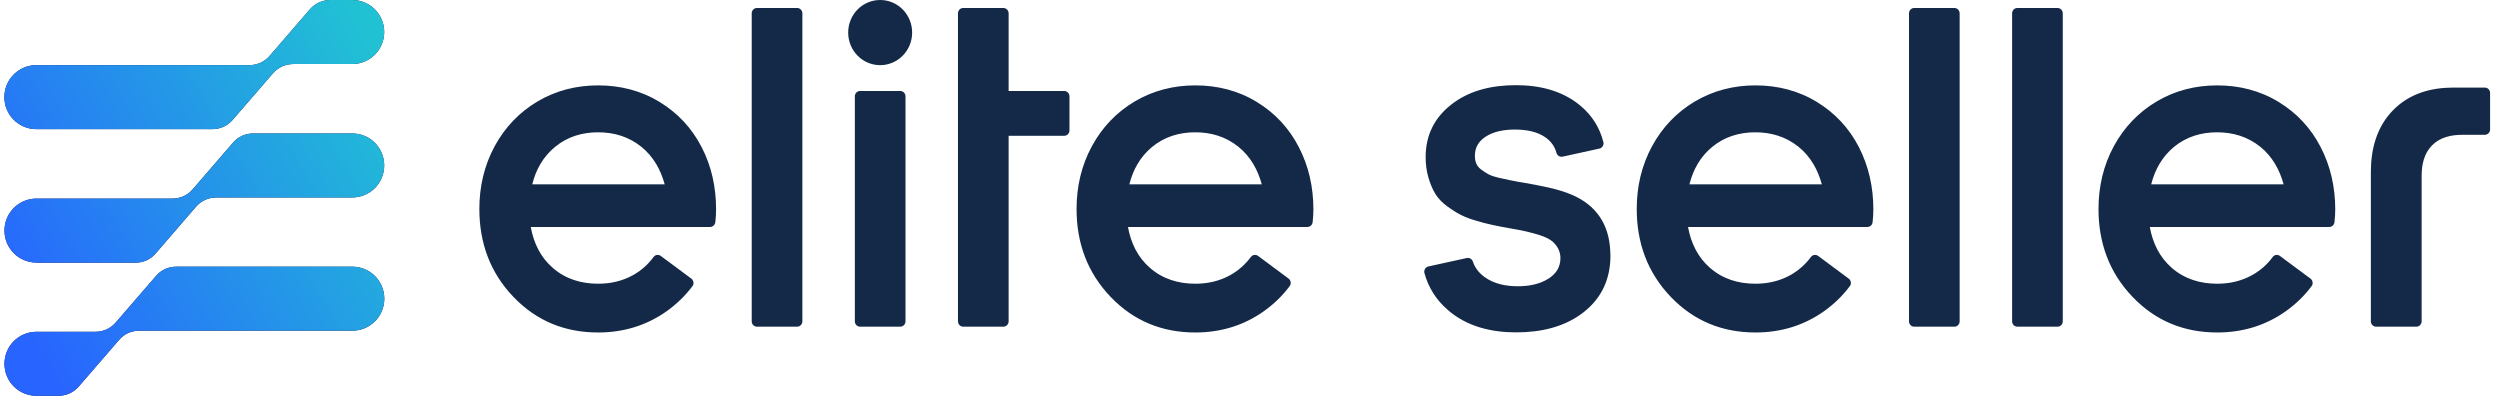
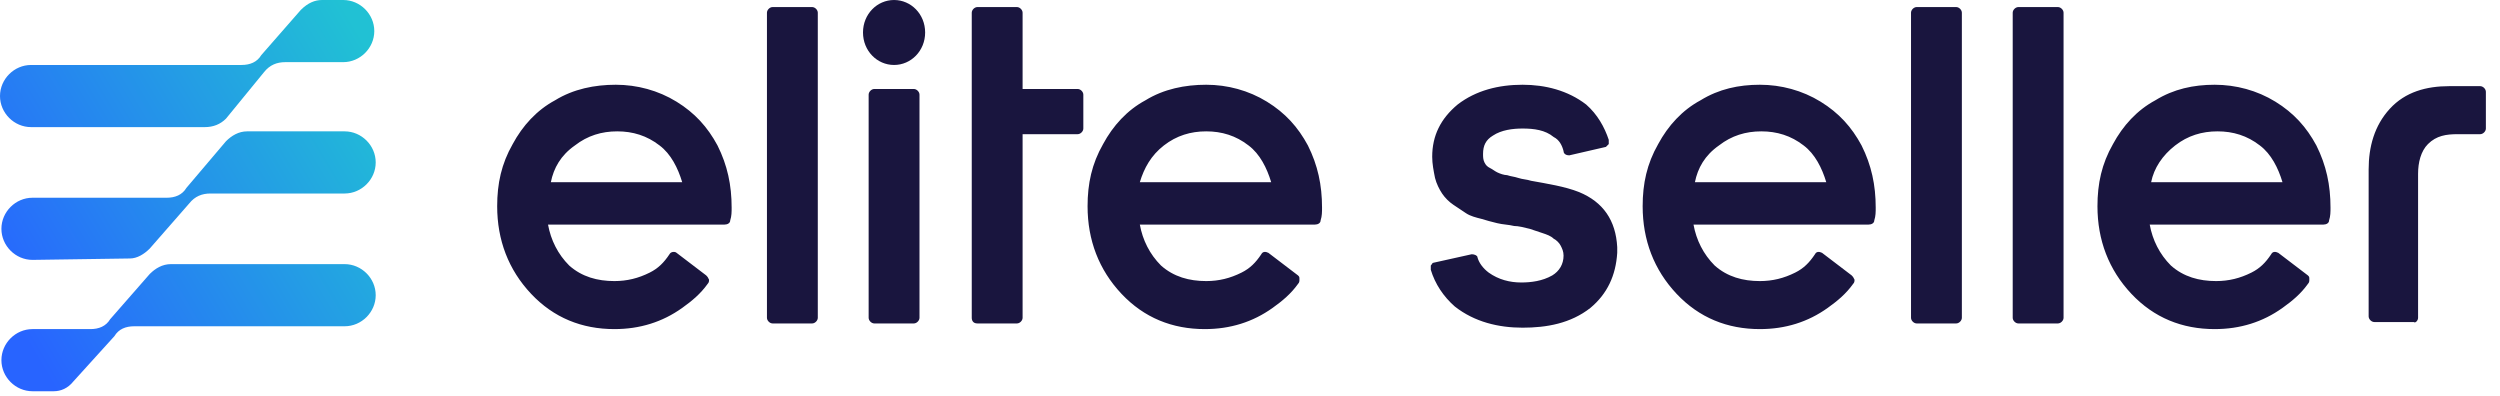
- <svg xmlns="http://www.w3.org/2000/svg" width="175" height="28" viewBox="0 0 175 28" fill="none">
-   <path d="M2.555 18.381C1.314 18.381 0.312 17.38 0.312 16.141C0.312 14.901 1.314 13.9 2.555 13.9L11.219 13.9L12.051 13.9C12.629 13.9 13.13 13.669 13.5 13.238L16.298 10.003C16.675 9.564 17.169 9.341 17.755 9.341L24.653 9.341C25.894 9.341 26.896 10.342 26.896 11.582C26.896 12.822 25.894 13.823 24.653 13.823L20.175 13.823L17.469 13.823L15.165 13.823C14.587 13.823 14.086 14.046 13.708 14.485L10.91 17.727C10.533 18.166 10.039 18.389 9.461 18.389L2.555 18.389L2.555 18.381ZM23.142 2.7612e-05L24.653 2.75459e-05C25.894 2.74917e-05 26.896 1.001 26.896 2.241C26.896 3.481 25.894 4.482 24.653 4.482L20.552 4.482C19.974 4.482 19.473 4.713 19.096 5.144L16.298 8.378C15.92 8.817 15.419 9.041 14.841 9.041C10.741 9.041 6.648 9.041 2.548 9.041C1.307 9.041 0.305 8.04 0.305 6.8C0.305 5.56 1.307 4.559 2.548 4.559L2.555 4.559L17.439 4.559C18.017 4.559 18.518 4.328 18.888 3.897L21.685 0.662C22.063 0.231 22.564 2.76372e-05 23.142 2.7612e-05ZM4.066 27.707L2.555 27.707C1.314 27.707 0.312 26.706 0.312 25.466C0.312 24.226 1.314 23.225 2.555 23.225L6.663 23.225C7.241 23.225 7.742 22.994 8.112 22.563L10.91 19.329C11.288 18.89 11.781 18.666 12.367 18.666C16.467 18.666 20.56 18.666 24.66 18.666C25.901 18.666 26.903 19.668 26.903 20.907C26.903 22.147 25.901 23.148 24.66 23.148L24.653 23.148L9.77 23.148C9.191 23.148 8.69 23.372 8.321 23.811L5.523 27.045C5.145 27.476 4.644 27.707 4.066 27.707Z" fill="#19153E" />
-   <path d="M2.555 18.381C1.314 18.381 0.312 17.38 0.312 16.141C0.312 14.901 1.314 13.9 2.555 13.9L11.219 13.9L12.051 13.9C12.629 13.9 13.13 13.669 13.5 13.238L16.298 10.003C16.675 9.564 17.169 9.341 17.755 9.341L24.653 9.341C25.894 9.341 26.896 10.342 26.896 11.582C26.896 12.822 25.894 13.823 24.653 13.823L20.175 13.823L17.469 13.823L15.165 13.823C14.587 13.823 14.086 14.046 13.708 14.485L10.91 17.727C10.533 18.166 10.039 18.389 9.461 18.389L2.555 18.389L2.555 18.381ZM23.142 2.7612e-05L24.653 2.75459e-05C25.894 2.74917e-05 26.896 1.001 26.896 2.241C26.896 3.481 25.894 4.482 24.653 4.482L20.552 4.482C19.974 4.482 19.473 4.713 19.096 5.144L16.298 8.378C15.92 8.817 15.419 9.041 14.841 9.041C10.741 9.041 6.648 9.041 2.548 9.041C1.307 9.041 0.305 8.04 0.305 6.8C0.305 5.56 1.307 4.559 2.548 4.559L2.555 4.559L17.439 4.559C18.017 4.559 18.518 4.328 18.888 3.897L21.685 0.662C22.063 0.231 22.564 2.76372e-05 23.142 2.7612e-05ZM4.066 27.707L2.555 27.707C1.314 27.707 0.312 26.706 0.312 25.466C0.312 24.226 1.314 23.225 2.555 23.225L6.663 23.225C7.241 23.225 7.742 22.994 8.112 22.563L10.91 19.329C11.288 18.89 11.781 18.666 12.367 18.666C16.467 18.666 20.56 18.666 24.66 18.666C25.901 18.666 26.903 19.668 26.903 20.907C26.903 22.147 25.901 23.148 24.66 23.148L24.653 23.148L9.77 23.148C9.191 23.148 8.69 23.372 8.321 23.811L5.523 27.045C5.145 27.476 4.644 27.707 4.066 27.707Z" fill="url(#paint0_linear)" />
-   <path fill-rule="evenodd" clip-rule="evenodd" d="M169.514 22.493L169.514 12.314C169.514 11.534 169.679 10.745 170.242 10.179C170.798 9.605 171.587 9.437 172.353 9.437L173.938 9.437C174.141 9.437 174.306 9.268 174.306 9.062L174.306 6.505C174.306 6.299 174.141 6.13 173.938 6.13L171.737 6.13C170.152 6.13 168.65 6.551 167.508 7.722C166.366 8.893 165.96 10.432 165.96 12.054L165.96 22.493C165.96 22.7 166.126 22.868 166.329 22.868L169.153 22.868C169.348 22.868 169.514 22.7 169.514 22.493ZM61.612 4.64573e-05C62.851 4.64031e-05 63.85 1.018 63.85 2.281C63.85 3.544 62.844 4.561 61.612 4.561C60.372 4.561 59.373 3.544 59.373 2.281C59.373 1.018 60.372 4.65115e-05 61.612 4.64573e-05ZM67.058 22.493L67.058 0.934C67.058 0.727 67.223 0.559 67.426 0.559L70.236 0.559C70.438 0.559 70.604 0.727 70.604 0.934L70.604 6.368L74.495 6.368C74.698 6.368 74.863 6.536 74.863 6.743L74.863 9.131C74.863 9.337 74.698 9.506 74.495 9.506L70.604 9.506L70.604 22.493C70.604 22.7 70.438 22.868 70.236 22.868L67.426 22.868C67.223 22.868 67.058 22.7 67.058 22.493ZM52.62 22.493L52.62 0.934C52.62 0.727 52.785 0.559 52.988 0.559L55.798 0.559C56 0.559 56.166 0.727 56.166 0.934L56.166 22.493C56.166 22.7 56 22.868 55.798 22.868L52.988 22.868C52.785 22.868 52.62 22.7 52.62 22.493ZM59.839 22.493L59.839 6.743C59.839 6.536 60.004 6.368 60.207 6.368L63.017 6.368C63.219 6.368 63.385 6.536 63.385 6.743L63.385 22.493C63.385 22.7 63.219 22.868 63.017 22.868L60.207 22.868C60.004 22.868 59.839 22.7 59.839 22.493ZM79.055 12.904L88.324 12.904C88.039 11.863 87.528 10.952 86.687 10.271C85.808 9.567 84.786 9.261 83.667 9.261C82.555 9.261 81.519 9.567 80.647 10.286C79.821 10.967 79.317 11.863 79.055 12.904ZM78.957 15.888C79.16 17.006 79.633 18.001 80.497 18.751C81.398 19.539 82.495 19.86 83.674 19.86C84.546 19.86 85.372 19.677 86.138 19.248C86.702 18.927 87.175 18.506 87.558 17.993C87.678 17.825 87.904 17.794 88.069 17.917L90.202 19.501C90.285 19.562 90.33 19.646 90.345 19.753C90.36 19.86 90.338 19.952 90.27 20.037C89.774 20.702 89.173 21.284 88.475 21.782C87.04 22.799 85.425 23.274 83.674 23.274C81.361 23.274 79.37 22.478 77.748 20.787C76.11 19.08 75.359 16.998 75.359 14.626C75.359 13.072 75.697 11.58 76.441 10.217C77.162 8.901 78.153 7.86 79.43 7.102C80.737 6.329 82.165 5.977 83.674 5.977C85.214 5.977 86.672 6.337 87.994 7.148C89.256 7.921 90.232 8.97 90.916 10.294C91.622 11.656 91.938 13.126 91.938 14.664C91.938 14.962 91.915 15.261 91.885 15.552C91.862 15.743 91.705 15.888 91.517 15.888L78.957 15.888ZM37.258 12.904L46.528 12.904C46.242 11.863 45.732 10.952 44.89 10.271C44.011 9.567 42.982 9.261 41.87 9.261C40.751 9.261 39.722 9.567 38.851 10.286C38.024 10.967 37.514 11.863 37.258 12.904ZM37.153 15.888C37.356 17.006 37.829 18.001 38.693 18.751C39.594 19.539 40.691 19.86 41.87 19.86C42.742 19.86 43.568 19.677 44.334 19.248C44.898 18.927 45.371 18.506 45.747 17.993C45.867 17.825 46.1 17.794 46.257 17.917L48.391 19.501C48.473 19.562 48.519 19.646 48.541 19.753C48.556 19.86 48.533 19.952 48.466 20.037C47.97 20.702 47.369 21.284 46.671 21.782C45.236 22.799 43.621 23.274 41.87 23.274C39.557 23.274 37.566 22.478 35.944 20.787C34.306 19.08 33.555 16.998 33.555 14.626C33.555 13.072 33.893 11.58 34.636 10.217C35.358 8.901 36.349 7.86 37.626 7.102C38.933 6.329 40.361 5.977 41.87 5.977C43.41 5.977 44.868 6.337 46.19 7.148C47.452 7.921 48.428 8.97 49.112 10.294C49.818 11.656 50.126 13.126 50.126 14.664C50.126 14.962 50.103 15.261 50.074 15.552C50.051 15.743 49.893 15.888 49.705 15.888L37.153 15.888ZM110.898 21.82C109.538 22.907 107.833 23.266 106.135 23.266C104.415 23.266 102.717 22.876 101.373 21.72C100.531 21.001 99.99 20.128 99.713 19.126C99.683 19.019 99.698 18.919 99.75 18.827C99.803 18.735 99.885 18.674 99.99 18.651L102.672 18.062C102.853 18.024 103.033 18.123 103.1 18.307C103.243 18.735 103.514 19.095 103.912 19.386C104.588 19.884 105.429 20.037 106.255 20.037C106.999 20.037 107.773 19.906 108.411 19.493C108.93 19.156 109.23 18.697 109.23 18.07C109.23 17.817 109.17 17.572 109.042 17.35C108.922 17.144 108.764 16.968 108.577 16.83C108.351 16.669 108.043 16.547 107.78 16.462C107.472 16.363 107.149 16.271 106.834 16.202C106.458 16.118 106.075 16.049 105.692 15.98C105.301 15.911 104.911 15.842 104.528 15.758C104.145 15.682 103.769 15.575 103.393 15.467C103.01 15.36 102.612 15.223 102.252 15.039C101.921 14.87 101.606 14.664 101.305 14.442C100.99 14.212 100.697 13.929 100.486 13.592C100.268 13.248 100.118 12.85 99.998 12.46C99.855 11.985 99.795 11.495 99.795 10.998C99.795 9.49 100.389 8.273 101.553 7.347C102.86 6.306 104.483 5.962 106.113 5.962C107.743 5.962 109.358 6.329 110.642 7.409C111.469 8.105 111.987 8.962 112.235 9.942C112.265 10.041 112.25 10.141 112.19 10.233C112.137 10.324 112.055 10.378 111.957 10.401L109.38 10.967C109.193 11.006 109.005 10.891 108.952 10.699C108.84 10.286 108.607 9.934 108.231 9.651C107.608 9.192 106.789 9.069 106.038 9.069C105.339 9.069 104.565 9.184 103.972 9.582C103.506 9.896 103.243 10.317 103.243 10.898C103.243 11.09 103.273 11.289 103.341 11.457C103.416 11.633 103.544 11.763 103.694 11.878C103.859 12.001 104.032 12.108 104.205 12.207C104.423 12.314 104.685 12.391 104.918 12.444C105.189 12.506 105.459 12.567 105.73 12.62C106.038 12.689 106.346 12.735 106.654 12.789C107.705 12.973 109.057 13.21 110.041 13.638C111.724 14.365 112.618 15.674 112.716 17.526C112.723 17.656 112.731 17.787 112.731 17.917C112.723 19.524 112.13 20.832 110.898 21.82ZM133.629 22.493L133.629 0.934C133.629 0.727 133.794 0.559 133.997 0.559L136.807 0.559C137.009 0.559 137.175 0.727 137.175 0.934L137.175 22.493C137.175 22.7 137.009 22.868 136.807 22.868L133.997 22.868C133.794 22.868 133.629 22.7 133.629 22.493ZM140.848 22.493L140.848 0.934C140.848 0.727 141.013 0.559 141.216 0.559L144.026 0.559C144.228 0.559 144.394 0.727 144.394 0.934L144.394 22.493C144.394 22.7 144.228 22.868 144.026 22.868L141.216 22.868C141.013 22.868 140.848 22.7 140.848 22.493ZM150.584 12.904L159.853 12.904C159.568 11.863 159.057 10.952 158.216 10.271C157.337 9.567 156.308 9.261 155.196 9.261C154.084 9.261 153.047 9.567 152.176 10.286C151.357 10.967 150.846 11.863 150.584 12.904ZM150.486 15.888C150.689 17.006 151.162 18.001 152.026 18.751C152.927 19.539 154.024 19.86 155.203 19.86C156.075 19.86 156.901 19.677 157.667 19.248C158.238 18.927 158.711 18.506 159.087 17.993C159.207 17.825 159.433 17.794 159.598 17.917L161.731 19.501C161.814 19.562 161.866 19.646 161.881 19.753C161.897 19.86 161.874 19.952 161.806 20.037C161.311 20.702 160.71 21.284 160.011 21.782C158.576 22.799 156.961 23.274 155.211 23.274C152.897 23.274 150.907 22.478 149.284 20.787C147.646 19.08 146.895 16.998 146.895 14.626C146.895 13.072 147.233 11.58 147.977 10.217C148.698 8.901 149.69 7.86 150.967 7.102C152.274 6.329 153.701 5.977 155.203 5.977C156.743 5.977 158.201 6.337 159.523 7.148C160.785 7.921 161.761 8.97 162.445 10.294C163.151 11.656 163.467 13.126 163.467 14.664C163.467 14.962 163.444 15.261 163.414 15.552C163.391 15.743 163.241 15.888 163.046 15.888L150.486 15.888ZM118.26 12.904L127.529 12.904C127.244 11.863 126.733 10.952 125.892 10.271C125.013 9.567 123.984 9.261 122.872 9.261C121.76 9.261 120.723 9.567 119.852 10.286C119.026 10.967 118.522 11.863 118.26 12.904ZM118.162 15.888C118.365 17.006 118.838 18.001 119.702 18.751C120.603 19.539 121.7 19.86 122.879 19.86C123.751 19.86 124.577 19.677 125.343 19.248C125.907 18.927 126.38 18.506 126.763 17.993C126.883 17.825 127.109 17.794 127.274 17.917L129.407 19.501C129.49 19.562 129.543 19.646 129.558 19.753C129.573 19.853 129.55 19.952 129.482 20.037C128.987 20.702 128.386 21.284 127.687 21.782C126.252 22.799 124.637 23.274 122.887 23.274C120.573 23.274 118.583 22.478 116.96 20.787C115.322 19.08 114.571 16.998 114.571 14.626C114.571 13.072 114.909 11.58 115.653 10.217C116.374 8.901 117.366 7.86 118.643 7.102C119.95 6.329 121.377 5.977 122.879 5.977C124.419 5.977 125.877 6.337 127.199 7.148C128.461 7.921 129.437 8.97 130.121 10.294C130.82 11.656 131.135 13.126 131.135 14.664C131.135 14.962 131.112 15.261 131.082 15.552C131.06 15.743 130.91 15.888 130.714 15.888L118.162 15.888Z" fill="#142948" />
-   <defs>
-     <linearGradient id="paint0_linear" x1="0.305" y1="21" x2="27.305" y2="5" gradientUnits="userSpaceOnUse">
-       <stop stop-color="#2864FF" />
-       <stop offset="1" stop-color="#21C1D4" />
-     </linearGradient>
-   </defs>
+ <svg xmlns="http://www.w3.org/2000/svg" version="1.1" id="Layer_1" x="0px" y="0px" viewBox="0 0 177 28" style="enable-background:new 0 0 177 28;" xml:space="preserve">
+   <style type="text/css">
+ 	.st0{fill:url(#SVGID_1_);}
+ 	.st1{fill-rule:evenodd;clip-rule:evenodd;fill:#19153E;}
+ </style>
+   <linearGradient id="SVGID_1_" gradientUnits="userSpaceOnUse" x1="0.322" y1="6.346" x2="27.322" y2="22.346" gradientTransform="matrix(1 0 0 -1 0 27.89)">
+     <stop offset="0" style="stop-color:#2864FF" />
+     <stop offset="1" style="stop-color:#21C1D4" />
+   </linearGradient>
+   <path class="st0" d="M2.3,18.4c-1.2,0-2.2-1-2.2-2.2c0-1.2,1-2.2,2.2-2.2h8.7h0.8c0.6,0,1.1-0.2,1.4-0.7L16,10  c0.4-0.4,0.9-0.7,1.5-0.7h6.9c1.2,0,2.2,1,2.2,2.2s-1,2.2-2.2,2.2h-4.5h-2.7h-2.3c-0.6,0-1.1,0.2-1.5,0.7l-2.8,3.2  c-0.4,0.4-0.9,0.7-1.4,0.7L2.3,18.4L2.3,18.4z M22.8,0l1.5,0c1.2,0,2.2,1,2.2,2.2s-1,2.2-2.2,2.2h-4.1c-0.6,0-1.1,0.2-1.5,0.7  L16,8.4C15.6,8.8,15.1,9,14.5,9C10.4,9,6.3,9,2.2,9C1,9,0,8,0,6.8s1-2.2,2.2-2.2h0h14.9c0.6,0,1.1-0.2,1.4-0.7l2.8-3.2  C21.8,0.2,22.3,0,22.8,0z M3.8,27.7H2.3c-1.2,0-2.2-1-2.2-2.2c0-1.2,1-2.2,2.2-2.2h4.1c0.6,0,1.1-0.2,1.4-0.7l2.8-3.2  c0.4-0.4,0.9-0.7,1.5-0.7c4.1,0,8.2,0,12.3,0c1.2,0,2.2,1,2.2,2.2c0,1.2-1,2.2-2.2,2.2h0H9.5c-0.6,0-1.1,0.2-1.4,0.7L5.2,27  C4.8,27.5,4.3,27.7,3.8,27.7z" />
+   <path class="st1" d="M171.2,22.5V12.3c0-0.8,0.2-1.6,0.7-2.1c0.6-0.6,1.3-0.7,2.1-0.7h1.6c0.2,0,0.4-0.2,0.4-0.4V6.5  c0-0.2-0.2-0.4-0.4-0.4h-2.2c-1.6,0-3.1,0.4-4.2,1.6c-1.1,1.2-1.5,2.7-1.5,4.3v10.4c0,0.2,0.2,0.4,0.4,0.4h2.8  C171,22.9,171.2,22.7,171.2,22.5z M63.3,0c1.2,0,2.2,1,2.2,2.3c0,1.3-1,2.3-2.2,2.3c-1.2,0-2.2-1-2.2-2.3C61.1,1,62.1,0,63.3,0z   M68.8,22.5V0.9c0-0.2,0.2-0.4,0.4-0.4h2.8c0.2,0,0.4,0.2,0.4,0.4v5.4h3.9c0.2,0,0.4,0.2,0.4,0.4v2.4c0,0.2-0.2,0.4-0.4,0.4h-3.9v13  c0,0.2-0.2,0.4-0.4,0.4h-2.8C68.9,22.9,68.8,22.7,68.8,22.5z M54.3,22.5V0.9c0-0.2,0.2-0.4,0.4-0.4h2.8c0.2,0,0.4,0.2,0.4,0.4v21.6  c0,0.2-0.2,0.4-0.4,0.4h-2.8C54.5,22.9,54.3,22.7,54.3,22.5z M61.5,22.5V6.7c0-0.2,0.2-0.4,0.4-0.4h2.8c0.2,0,0.4,0.2,0.4,0.4v15.8  c0,0.2-0.2,0.4-0.4,0.4h-2.8C61.7,22.9,61.5,22.7,61.5,22.5z M80.7,12.9H90c-0.3-1-0.8-2-1.6-2.6c-0.9-0.7-1.9-1-3-1  c-1.1,0-2.1,0.3-3,1C81.5,11,81,11.9,80.7,12.9z M80.7,15.9c0.2,1.1,0.7,2.1,1.5,2.9c0.9,0.8,2,1.1,3.2,1.1c0.9,0,1.7-0.2,2.5-0.6  c0.6-0.3,1-0.7,1.4-1.3c0.1-0.2,0.3-0.2,0.5-0.1l2.1,1.6c0.1,0.1,0.1,0.1,0.1,0.3c0,0.1,0,0.2-0.1,0.3c-0.5,0.7-1.1,1.2-1.8,1.7  c-1.4,1-3,1.5-4.8,1.5c-2.3,0-4.3-0.8-5.9-2.5c-1.6-1.7-2.4-3.8-2.4-6.2c0-1.6,0.3-3,1.1-4.4c0.7-1.3,1.7-2.4,3-3.1  C82.4,6.3,83.9,6,85.4,6c1.5,0,3,0.4,4.3,1.2c1.3,0.8,2.2,1.8,2.9,3.1c0.7,1.4,1,2.8,1,4.4c0,0.3,0,0.6-0.1,0.9  c0,0.2-0.2,0.3-0.4,0.3H80.7z M39,12.9h9.3c-0.3-1-0.8-2-1.6-2.6c-0.9-0.7-1.9-1-3-1c-1.1,0-2.1,0.3-3,1C39.7,11,39.2,11.9,39,12.9z   M38.8,15.9c0.2,1.1,0.7,2.1,1.5,2.9c0.9,0.8,2,1.1,3.2,1.1c0.9,0,1.7-0.2,2.5-0.6c0.6-0.3,1-0.7,1.4-1.3c0.1-0.2,0.4-0.2,0.5-0.1  l2.1,1.6c0.1,0.1,0.1,0.1,0.2,0.3c0,0.1,0,0.2-0.1,0.3c-0.5,0.7-1.1,1.2-1.8,1.7c-1.4,1-3,1.5-4.8,1.5c-2.3,0-4.3-0.8-5.9-2.5  c-1.6-1.7-2.4-3.8-2.4-6.2c0-1.6,0.3-3,1.1-4.4c0.7-1.3,1.7-2.4,3-3.1C40.6,6.3,42.1,6,43.6,6c1.5,0,3,0.4,4.3,1.2  c1.3,0.8,2.2,1.8,2.9,3.1c0.7,1.4,1,2.8,1,4.4c0,0.3,0,0.6-0.1,0.9c0,0.2-0.2,0.3-0.4,0.3H38.8z M112.6,21.8  c-1.4,1.1-3.1,1.4-4.8,1.4c-1.7,0-3.4-0.4-4.8-1.5c-0.8-0.7-1.4-1.6-1.7-2.6c0-0.1,0-0.2,0-0.3c0.1-0.1,0.1-0.2,0.2-0.2l2.7-0.6  c0.2,0,0.4,0.1,0.4,0.2c0.1,0.4,0.4,0.8,0.8,1.1c0.7,0.5,1.5,0.7,2.3,0.7c0.7,0,1.5-0.1,2.2-0.5c0.5-0.3,0.8-0.8,0.8-1.4  c0-0.3-0.1-0.5-0.2-0.7c-0.1-0.2-0.3-0.4-0.5-0.5c-0.2-0.2-0.5-0.3-0.8-0.4c-0.3-0.1-0.6-0.2-0.9-0.3c-0.4-0.1-0.8-0.2-1.1-0.2  c-0.4-0.1-0.8-0.1-1.2-0.2c-0.4-0.1-0.8-0.2-1.1-0.3c-0.4-0.1-0.8-0.2-1.1-0.4c-0.3-0.2-0.6-0.4-0.9-0.6c-0.3-0.2-0.6-0.5-0.8-0.8  c-0.2-0.3-0.4-0.7-0.5-1.1c-0.1-0.5-0.2-1-0.2-1.5c0-1.5,0.6-2.7,1.8-3.7c1.3-1,2.9-1.4,4.6-1.4c1.6,0,3.2,0.4,4.5,1.4  c0.8,0.7,1.3,1.6,1.6,2.5c0,0.1,0,0.2,0,0.3c-0.1,0.1-0.1,0.1-0.2,0.2l-2.6,0.6c-0.2,0-0.4-0.1-0.4-0.3c-0.1-0.4-0.3-0.8-0.7-1  c-0.6-0.5-1.4-0.6-2.2-0.6c-0.7,0-1.5,0.1-2.1,0.5c-0.5,0.3-0.7,0.7-0.7,1.3c0,0.2,0,0.4,0.1,0.6c0.1,0.2,0.2,0.3,0.4,0.4  c0.2,0.1,0.3,0.2,0.5,0.3c0.2,0.1,0.5,0.2,0.7,0.2c0.3,0.1,0.5,0.1,0.8,0.2c0.3,0.1,0.6,0.1,0.9,0.2c1.1,0.2,2.4,0.4,3.4,0.8  c1.7,0.7,2.6,2,2.7,3.9c0,0.1,0,0.3,0,0.4C114.4,19.5,113.8,20.8,112.6,21.8z M135.3,22.5V0.9c0-0.2,0.2-0.4,0.4-0.4h2.8  c0.2,0,0.4,0.2,0.4,0.4v21.6c0,0.2-0.2,0.4-0.4,0.4h-2.8C135.5,22.9,135.3,22.7,135.3,22.5z M142.5,22.5V0.9c0-0.2,0.2-0.4,0.4-0.4  h2.8c0.2,0,0.4,0.2,0.4,0.4v21.6c0,0.2-0.2,0.4-0.4,0.4h-2.8C142.7,22.9,142.5,22.7,142.5,22.5z M152.3,12.9h9.3  c-0.3-1-0.8-2-1.6-2.6c-0.9-0.7-1.9-1-3-1s-2.1,0.3-3,1C153.1,11,152.5,11.9,152.3,12.9z M152.2,15.9c0.2,1.1,0.7,2.1,1.5,2.9  c0.9,0.8,2,1.1,3.2,1.1c0.9,0,1.7-0.2,2.5-0.6c0.6-0.3,1-0.7,1.4-1.3c0.1-0.2,0.3-0.2,0.5-0.1l2.1,1.6c0.1,0.1,0.1,0.1,0.1,0.3  c0,0.1,0,0.2-0.1,0.3c-0.5,0.7-1.1,1.2-1.8,1.7c-1.4,1-3,1.5-4.8,1.5c-2.3,0-4.3-0.8-5.9-2.5c-1.6-1.7-2.4-3.8-2.4-6.2  c0-1.6,0.3-3,1.1-4.4c0.7-1.3,1.7-2.4,3-3.1c1.3-0.8,2.7-1.1,4.2-1.1c1.5,0,3,0.4,4.3,1.2c1.3,0.8,2.2,1.8,2.9,3.1  c0.7,1.4,1,2.8,1,4.4c0,0.3,0,0.6-0.1,0.9c0,0.2-0.2,0.3-0.4,0.3H152.2z M120,12.9h9.3c-0.3-1-0.8-2-1.6-2.6c-0.9-0.7-1.9-1-3-1  s-2.1,0.3-3,1C120.7,11,120.2,11.9,120,12.9z M119.9,15.9c0.2,1.1,0.7,2.1,1.5,2.9c0.9,0.8,2,1.1,3.2,1.1c0.9,0,1.7-0.2,2.5-0.6  c0.6-0.3,1-0.7,1.4-1.3c0.1-0.2,0.3-0.2,0.5-0.1l2.1,1.6c0.1,0.1,0.1,0.1,0.2,0.3c0,0.1,0,0.2-0.1,0.3c-0.5,0.7-1.1,1.2-1.8,1.7  c-1.4,1-3,1.5-4.8,1.5c-2.3,0-4.3-0.8-5.9-2.5c-1.6-1.7-2.4-3.8-2.4-6.2c0-1.6,0.3-3,1.1-4.4c0.7-1.3,1.7-2.4,3-3.1  c1.3-0.8,2.7-1.1,4.2-1.1c1.5,0,3,0.4,4.3,1.2c1.3,0.8,2.2,1.8,2.9,3.1c0.7,1.4,1,2.8,1,4.4c0,0.3,0,0.6-0.1,0.9  c0,0.2-0.2,0.3-0.4,0.3H119.9z" />
</svg>
